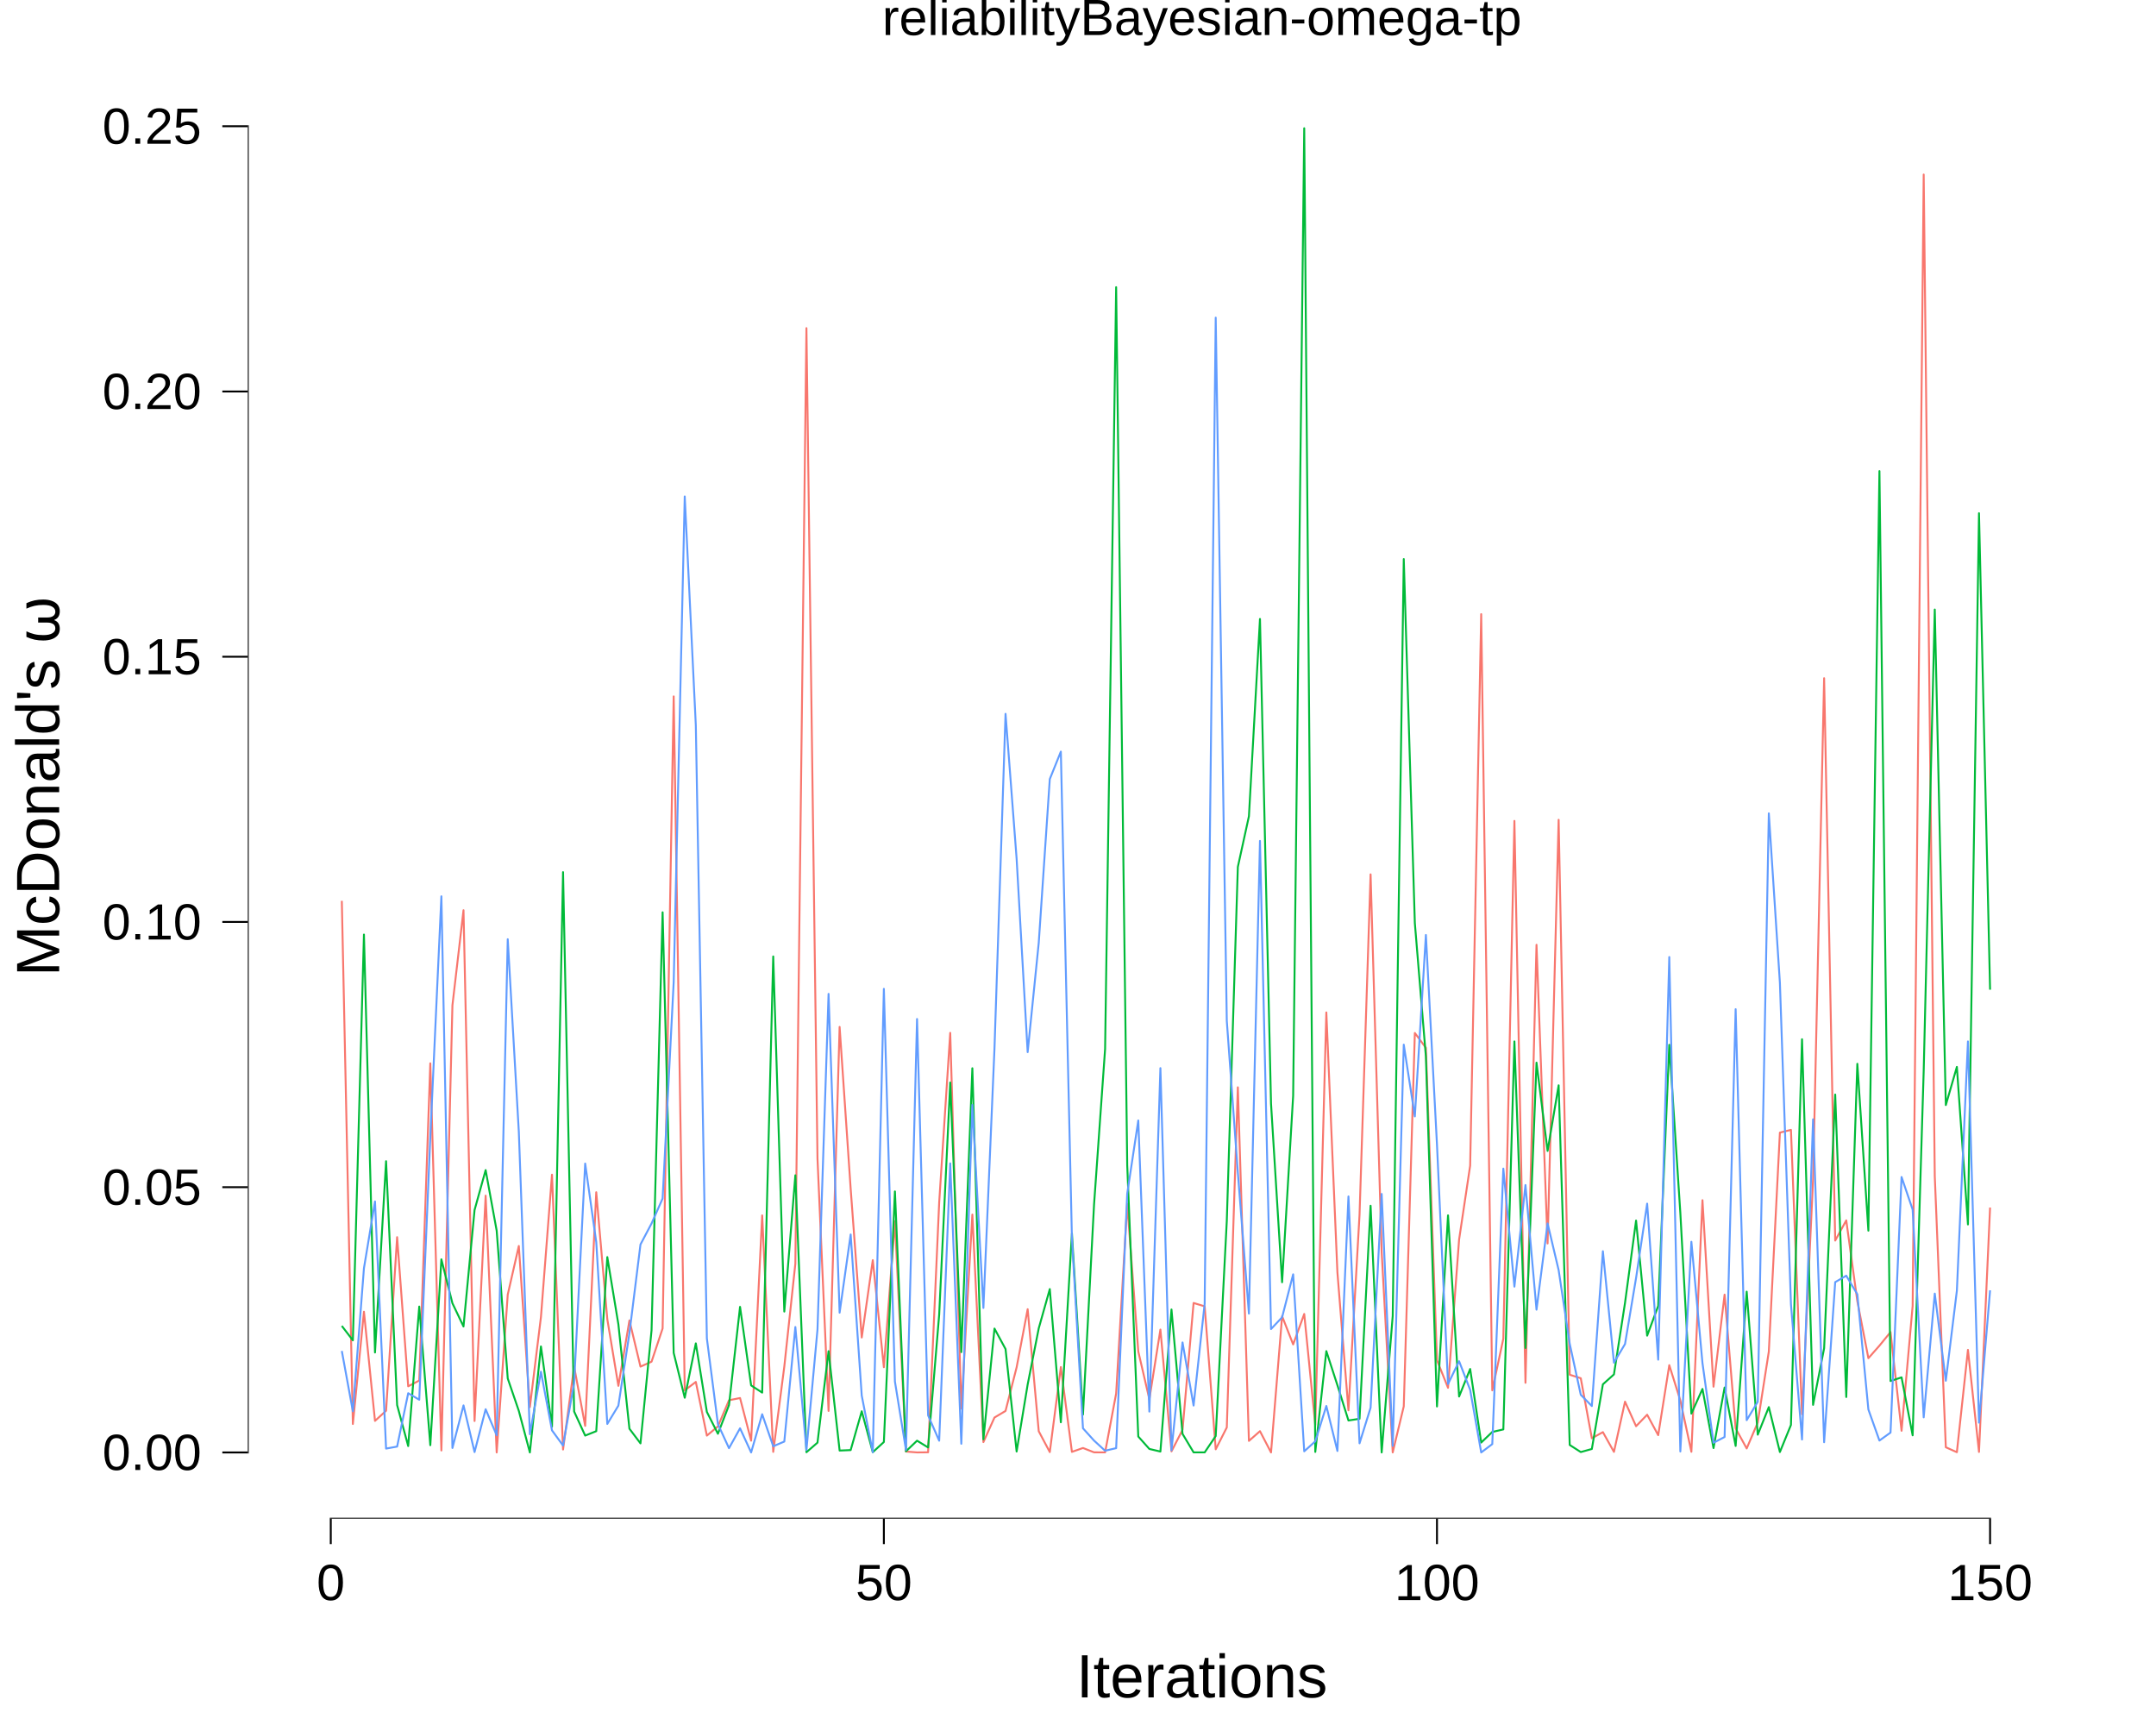
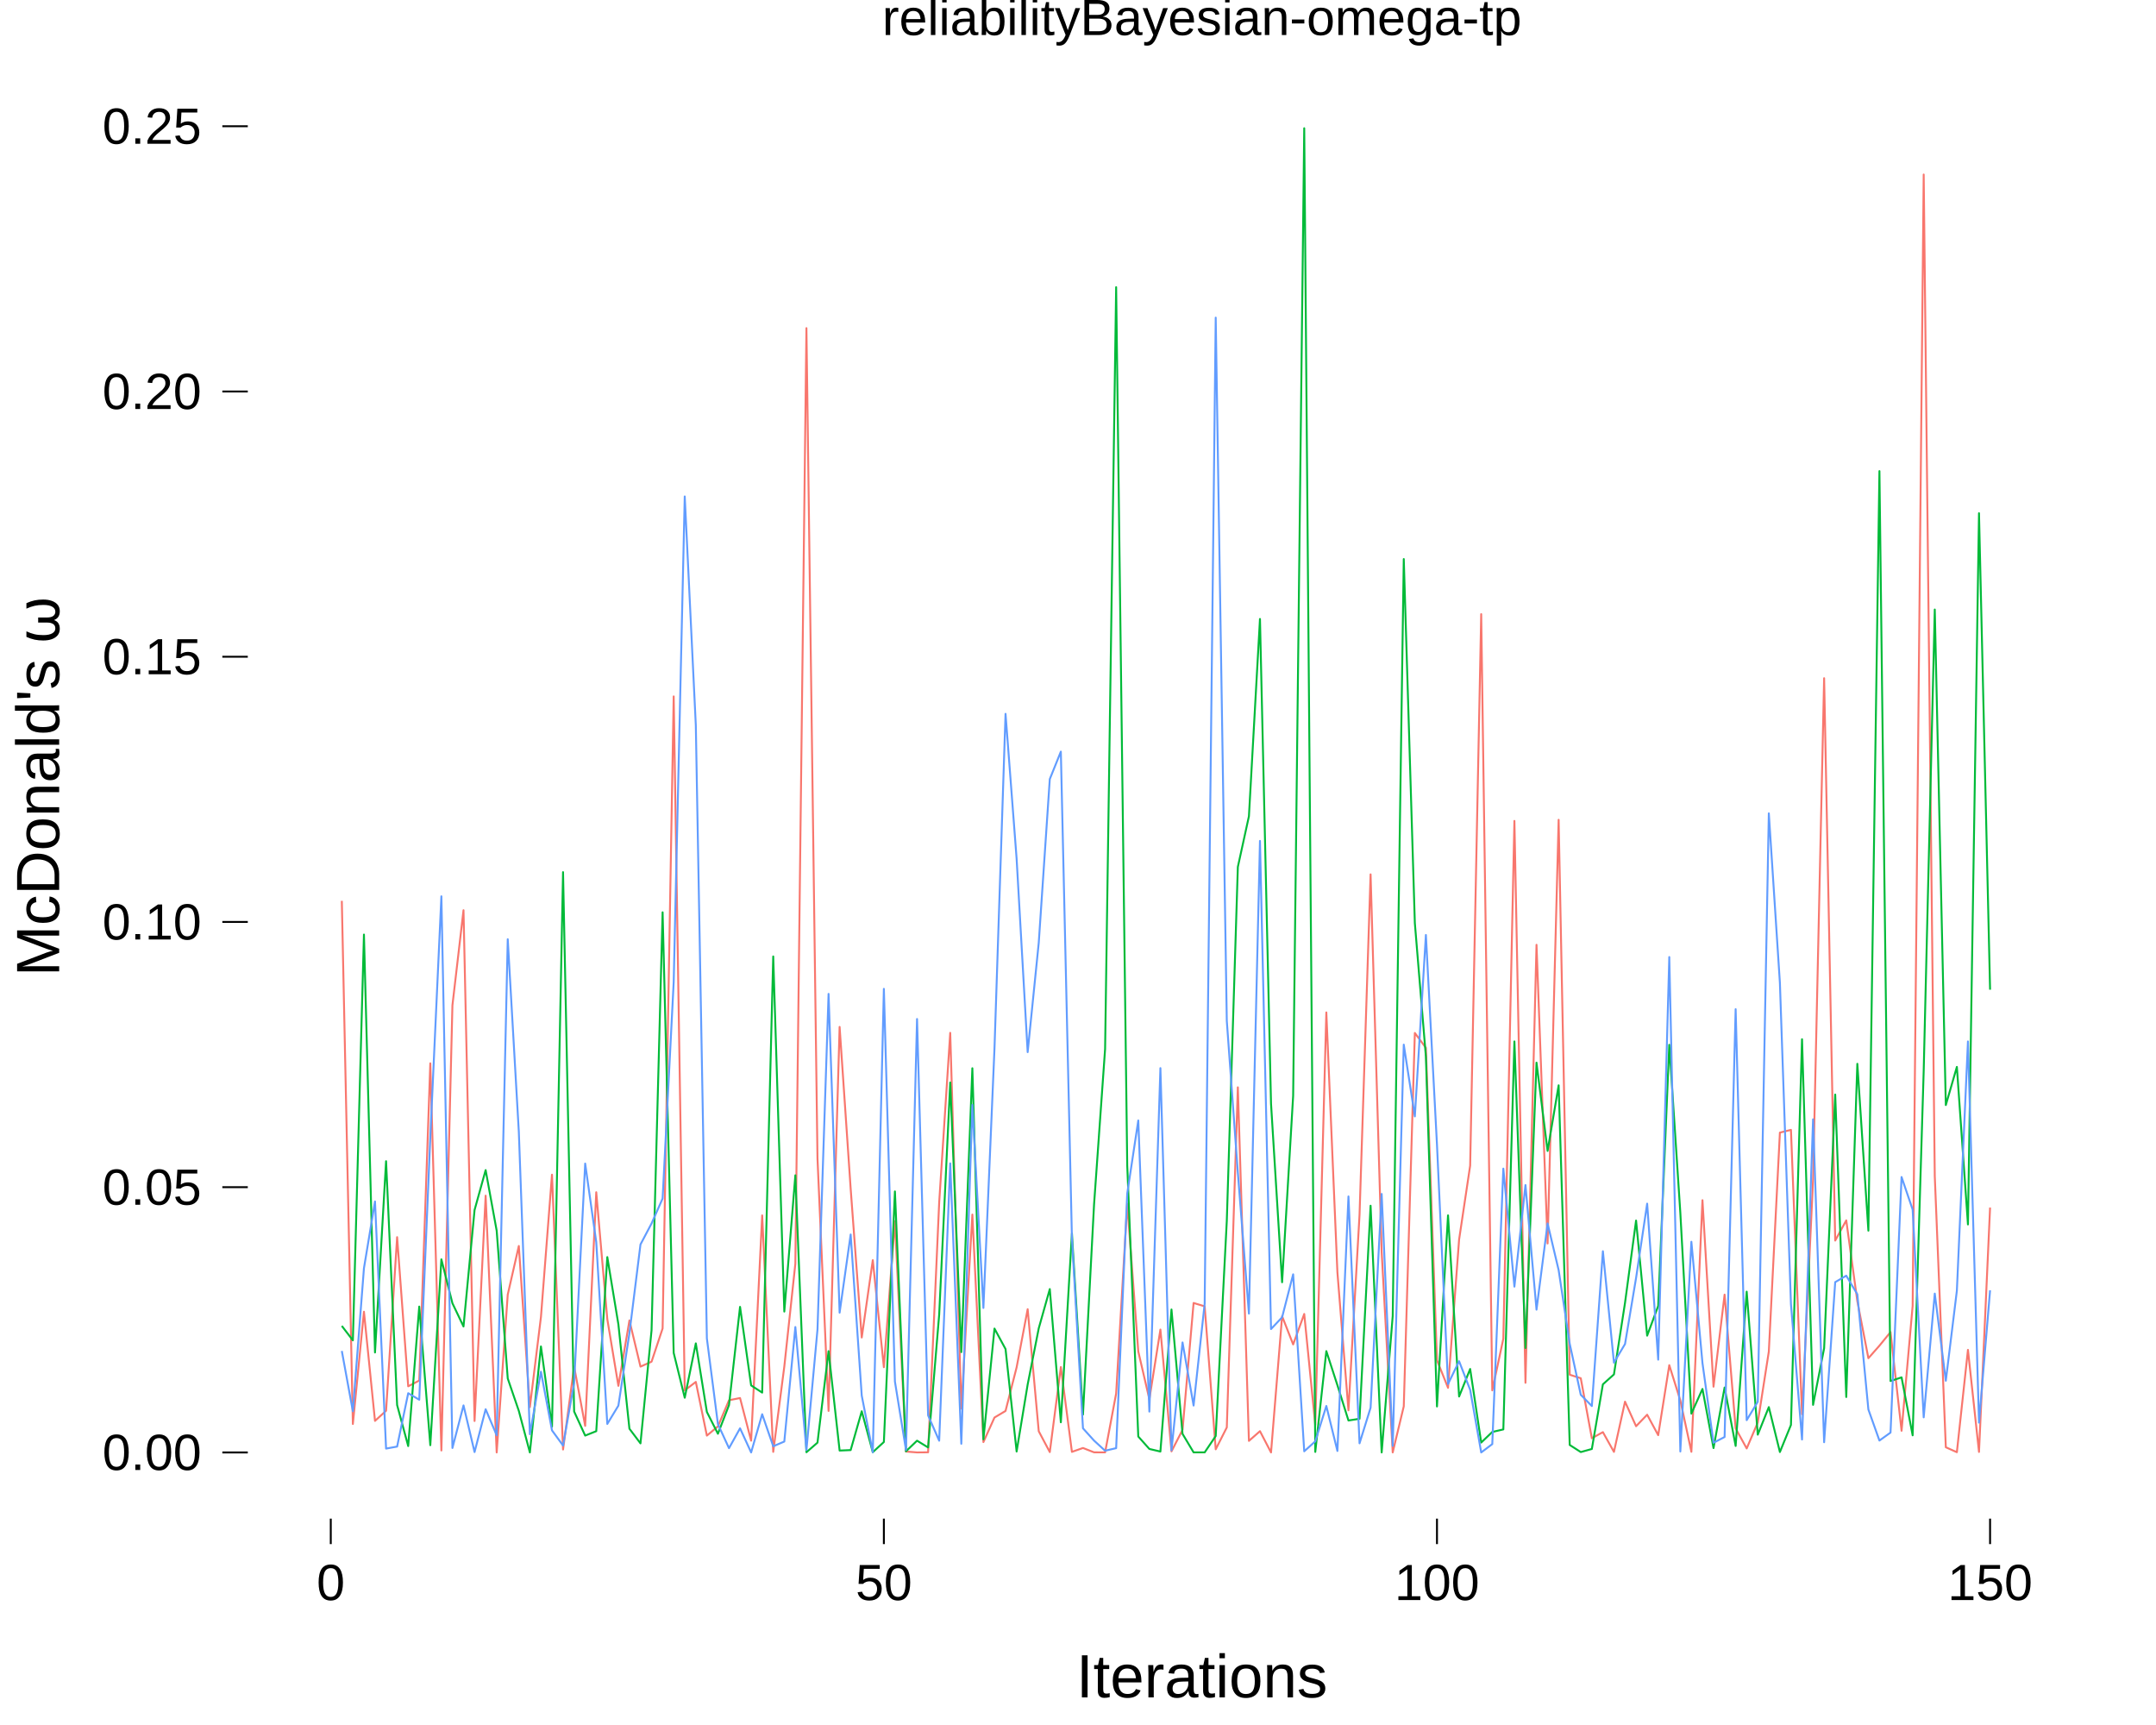
<svg xmlns="http://www.w3.org/2000/svg" viewBox="0 0 720.00 576.00">
  <defs>
    <style type="text/css">
    line, polyline, polygon, path, rect, circle {
      fill: none;
      stroke: #000000;
      stroke-linecap: round;
      stroke-linejoin: round;
      stroke-miterlimit: 10.00;
    }
  </style>
  </defs>
  <rect width="100%" height="100%" style="stroke: none; fill: #FFFFFF;" />
  <rect x="0.00" y="0.00" width="720.00" height="576.00" style="stroke-width: 10.67; stroke: none;" />
  <defs>
    <clipPath id="cpODIuNzV8NzIwLjAwfDUwNy4xMHwyMC43MQ==">
      <rect x="82.75" y="20.71" width="637.25" height="486.38" />
    </clipPath>
  </defs>
  <rect x="82.75" y="20.71" width="637.25" height="486.38" style="stroke-width: 10.67; stroke: none;" clip-path="url(#cpODIuNzV8NzIwLjAwfDUwNy4xMHwyMC43MQ==)" />
  <polyline points="114.15,300.80 117.84,475.49 121.54,438.00 125.23,474.45 128.93,471.07 132.62,413.10 136.32,462.90 140.01,460.98 143.70,355.06 147.40,484.33 151.09,335.69 154.79,303.93 158.48,474.49 162.18,399.25 165.87,484.99 169.56,432.29 173.26,416.05 176.95,469.86 180.65,439.75 184.34,392.24 188.03,484.01 191.73,456.32 195.42,476.11 199.12,398.10 202.81,440.49 206.51,462.75 210.20,440.91 213.89,456.33 217.59,454.68 221.28,443.59 224.98,232.54 228.67,464.27 232.37,461.44 236.06,479.37 239.75,476.30 243.45,467.56 247.14,466.82 250.84,481.06 254.53,405.84 258.22,484.80 261.92,456.31 265.61,421.96 269.31,109.57 273.00,386.83 276.70,471.13 280.39,342.90 284.08,396.92 287.78,446.61 291.47,420.78 295.17,456.53 298.86,407.74 302.55,484.69 306.25,484.98 309.94,484.94 313.64,401.55 317.33,344.88 321.03,470.37 324.72,405.56 328.41,481.53 332.11,473.33 335.80,471.13 339.50,456.58 343.19,437.16 346.89,477.91 350.58,484.87 354.27,456.48 357.97,484.80 361.66,483.50 365.36,484.95 369.05,484.97 372.74,465.31 376.44,401.96 380.13,451.26 383.83,467.21 387.52,443.96 391.22,484.63 394.91,477.45 398.60,435.08 402.30,436.20 405.99,483.94 409.69,476.64 413.38,363.07 417.08,481.13 420.77,477.89 424.46,484.99 428.16,439.49 431.85,448.92 435.55,438.75 439.24,475.81 442.93,338.06 446.63,424.82 450.32,470.92 454.02,405.61 457.71,291.96 461.41,418.04 465.10,484.98 468.79,469.60 472.49,344.93 476.18,349.89 479.88,454.20 483.57,463.40 487.27,413.89 490.96,389.22 494.65,205.07 498.35,464.26 502.04,447.00 505.74,274.11 509.43,461.73 513.12,315.48 516.82,415.21 520.51,273.74 524.21,459.04 527.90,460.21 531.60,480.25 535.29,478.21 538.98,484.80 542.68,468.03 546.37,476.23 550.07,472.39 553.76,479.22 557.46,455.85 561.15,467.63 564.84,484.77 568.54,400.76 572.23,463.03 575.93,432.29 579.62,476.95 583.31,483.66 587.01,474.99 590.70,451.31 594.40,378.19 598.09,377.28 601.79,472.22 605.48,393.88 609.17,226.46 612.87,414.24 616.56,407.50 620.26,434.47 623.95,453.52 627.64,449.34 631.34,444.81 635.03,477.75 638.73,436.03 642.42,58.28 646.12,392.74 649.81,483.26 653.50,484.91 657.20,450.73 660.89,484.82 664.59,403.22 " style="stroke-width: 0.64; stroke: #F8766D; stroke-linecap: butt;" clip-path="url(#cpODIuNzV8NzIwLjAwfDUwNy4xMHwyMC43MQ==)" />
  <polyline points="114.15,442.74 117.84,447.56 121.54,312.06 125.23,451.61 128.93,387.74 132.62,469.17 136.32,482.86 140.01,436.28 143.70,482.57 147.40,420.51 151.09,435.18 154.79,442.93 158.48,404.04 162.18,390.71 165.87,410.97 169.56,460.29 173.26,471.11 176.95,484.99 180.65,449.60 184.34,476.39 188.03,291.22 191.73,471.31 195.42,479.36 199.12,477.89 202.81,419.76 206.51,442.21 210.20,477.07 213.89,481.96 217.59,444.15 221.28,304.63 224.98,451.75 228.67,466.72 232.37,448.57 236.06,471.46 239.75,478.75 243.45,469.18 247.14,436.38 250.84,462.61 254.53,465.01 258.22,319.37 261.92,437.95 265.61,392.44 269.31,484.92 273.00,481.72 276.70,451.17 280.39,484.36 284.08,484.20 287.78,471.24 291.47,484.90 295.17,481.51 298.86,397.83 302.55,484.61 306.25,481.06 309.94,483.32 313.64,438.97 317.33,361.47 321.03,451.49 324.72,356.70 328.41,480.61 332.11,443.63 335.80,450.46 339.50,484.68 343.19,462.30 346.89,443.54 350.58,430.44 354.27,474.92 357.97,411.87 361.66,472.34 365.36,402.23 369.05,350.28 372.74,95.89 376.44,389.10 380.13,479.67 383.83,483.82 387.52,484.69 391.22,437.26 394.91,478.79 398.60,484.96 402.30,484.97 405.99,479.51 409.69,407.68 413.38,289.49 417.08,272.56 420.77,206.68 424.46,368.53 428.16,428.16 431.85,365.91 435.55,42.82 439.24,484.81 442.93,451.16 446.63,462.54 450.32,474.32 454.02,473.75 457.71,402.60 461.41,484.99 465.10,439.41 468.79,186.67 472.49,308.24 476.18,352.83 479.88,469.64 483.57,405.83 487.27,466.31 490.96,457.12 494.65,481.69 498.35,478.15 502.04,477.30 505.74,347.75 509.43,450.10 513.12,354.83 516.82,384.31 520.51,362.40 524.21,482.49 527.90,484.86 531.60,483.83 535.29,462.24 538.98,458.93 542.68,435.02 546.37,407.56 550.07,445.99 553.76,436.07 557.46,348.87 561.15,404.99 564.84,472.03 568.54,463.79 572.23,483.53 575.93,463.31 579.62,482.82 583.31,431.30 587.01,479.05 590.70,469.85 594.40,484.85 598.09,475.81 601.79,347.02 605.48,469.10 609.17,450.20 612.87,365.49 616.56,466.48 620.26,355.22 623.95,410.93 627.64,157.31 631.34,461.14 635.03,459.92 638.73,479.28 642.42,357.61 646.12,203.53 649.81,368.99 653.50,356.25 657.20,408.86 660.89,171.37 664.59,330.47 " style="stroke-width: 0.64; stroke: #00BA38; stroke-linecap: butt;" clip-path="url(#cpODIuNzV8NzIwLjAwfDUwNy4xMHwyMC43MQ==)" />
  <polyline points="114.15,451.10 117.84,471.24 121.54,423.48 125.23,401.19 128.93,483.70 132.62,483.03 136.32,465.21 140.01,467.39 143.70,379.65 147.40,299.29 151.09,483.50 154.79,469.28 158.48,484.86 162.18,470.56 165.87,479.25 169.56,313.62 173.26,377.88 176.95,478.91 180.65,458.04 184.34,477.62 188.03,482.68 191.73,461.79 195.42,388.53 199.12,414.77 202.81,475.47 206.51,469.36 210.20,445.17 213.89,415.54 217.59,408.53 221.28,400.20 224.98,327.94 228.67,165.77 232.37,242.21 236.06,446.91 239.75,475.52 243.45,483.57 247.14,476.93 250.84,484.99 254.53,472.23 258.22,482.93 261.92,481.35 265.61,443.11 269.31,484.19 273.00,443.96 276.70,331.87 280.39,438.32 284.08,412.21 287.78,466.01 291.47,484.92 295.17,330.19 298.86,461.31 302.55,484.13 306.25,340.26 309.94,472.61 313.64,481.07 317.33,388.47 321.03,482.09 324.72,368.92 328.41,436.74 332.11,350.04 335.80,238.36 339.50,286.73 343.19,351.32 346.89,314.81 350.58,260.15 354.27,250.98 357.97,413.42 361.66,476.93 365.36,481.03 369.05,484.41 372.74,483.56 376.44,398.55 380.13,374.14 383.83,471.35 387.52,356.66 391.22,484.27 394.91,448.26 398.60,469.33 402.30,435.29 405.99,106.06 409.69,340.86 413.38,391.56 417.08,438.63 420.77,280.79 424.46,443.79 428.16,439.86 431.85,425.51 435.55,484.61 439.24,481.28 442.93,469.47 446.63,484.50 450.32,399.51 454.02,481.94 457.71,470.06 461.41,398.67 465.10,482.79 468.79,348.82 472.49,372.78 476.18,312.20 479.88,382.18 483.57,462.15 487.27,454.53 490.96,464.09 494.65,484.99 498.35,482.20 502.04,390.22 505.74,429.62 509.43,395.70 513.12,437.31 516.82,408.51 520.51,424.10 524.21,448.69 527.90,465.74 531.60,469.50 535.29,417.80 538.98,455.01 542.68,448.78 546.37,426.72 550.07,401.91 553.76,454.01 557.46,319.57 561.15,484.67 564.84,414.64 568.54,455.12 572.23,481.76 575.93,479.83 579.62,336.98 583.31,474.21 587.01,468.06 590.70,271.59 594.40,328.19 598.09,435.47 601.79,480.67 605.48,373.76 609.17,481.58 612.87,428.12 616.56,425.97 620.26,432.17 623.95,470.65 627.64,481.02 631.34,478.36 635.03,393.02 638.73,403.89 642.42,473.27 646.12,431.95 649.81,461.05 653.50,430.98 657.20,347.75 660.89,475.04 664.59,430.85 " style="stroke-width: 0.64; stroke: #619CFF; stroke-linecap: butt;" clip-path="url(#cpODIuNzV8NzIwLjAwfDUwNy4xMHwyMC43MQ==)" />
-   <line x1="110.14" y1="507.10" x2="664.91" y2="507.10" style="stroke-width: 0.64; stroke-linecap: butt;" clip-path="url(#cpODIuNzV8NzIwLjAwfDUwNy4xMHwyMC43MQ==)" />
-   <line x1="82.75" y1="485.31" x2="82.75" y2="41.83" style="stroke-width: 0.64; stroke-linecap: butt;" clip-path="url(#cpODIuNzV8NzIwLjAwfDUwNy4xMHwyMC43MQ==)" />
  <rect x="82.75" y="20.71" width="637.25" height="486.38" style="stroke-width: 0.00; stroke: none;" clip-path="url(#cpODIuNzV8NzIwLjAwfDUwNy4xMHwyMC43MQ==)" />
  <defs>
    <clipPath id="cpMC4wMHw3MjAuMDB8NTc2LjAwfDAuMDA=">
      <rect x="0.00" y="0.00" width="720.00" height="576.00" />
    </clipPath>
  </defs>
  <polyline points="82.75,507.10 82.75,20.71 " style="stroke-width: 0.00; stroke: none; stroke-linecap: butt;" clip-path="url(#cpMC4wMHw3MjAuMDB8NTc2LjAwfDAuMDA=)" />
  <g clip-path="url(#cpMC4wMHw3MjAuMDB8NTc2LjAwfDAuMDA=)">
    <text x="34.19" y="490.84" style="font-size: 17.00px; font-family: Liberation Sans;" textLength="33.08px" lengthAdjust="spacingAndGlyphs">0.00</text>
  </g>
  <g clip-path="url(#cpMC4wMHw3MjAuMDB8NTc2LjAwfDAuMDA=)">
    <text x="34.19" y="402.27" style="font-size: 17.00px; font-family: Liberation Sans;" textLength="33.08px" lengthAdjust="spacingAndGlyphs">0.05</text>
  </g>
  <g clip-path="url(#cpMC4wMHw3MjAuMDB8NTc2LjAwfDAuMDA=)">
    <text x="34.19" y="313.71" style="font-size: 17.00px; font-family: Liberation Sans;" textLength="33.08px" lengthAdjust="spacingAndGlyphs">0.10</text>
  </g>
  <g clip-path="url(#cpMC4wMHw3MjAuMDB8NTc2LjAwfDAuMDA=)">
    <text x="34.19" y="225.14" style="font-size: 17.00px; font-family: Liberation Sans;" textLength="33.08px" lengthAdjust="spacingAndGlyphs">0.15</text>
  </g>
  <g clip-path="url(#cpMC4wMHw3MjAuMDB8NTc2LjAwfDAuMDA=)">
    <text x="34.19" y="136.57" style="font-size: 17.00px; font-family: Liberation Sans;" textLength="33.08px" lengthAdjust="spacingAndGlyphs">0.20</text>
  </g>
  <g clip-path="url(#cpMC4wMHw3MjAuMDB8NTc2LjAwfDAuMDA=)">
    <text x="34.19" y="48.00" style="font-size: 17.00px; font-family: Liberation Sans;" textLength="33.08px" lengthAdjust="spacingAndGlyphs">0.25</text>
  </g>
  <polyline points="74.25,484.99 82.75,484.99 " style="stroke-width: 0.64; stroke-linecap: butt;" clip-path="url(#cpMC4wMHw3MjAuMDB8NTc2LjAwfDAuMDA=)" />
  <polyline points="74.25,396.42 82.75,396.42 " style="stroke-width: 0.64; stroke-linecap: butt;" clip-path="url(#cpMC4wMHw3MjAuMDB8NTc2LjAwfDAuMDA=)" />
  <polyline points="74.25,307.85 82.75,307.85 " style="stroke-width: 0.64; stroke-linecap: butt;" clip-path="url(#cpMC4wMHw3MjAuMDB8NTc2LjAwfDAuMDA=)" />
  <polyline points="74.25,219.29 82.75,219.29 " style="stroke-width: 0.64; stroke-linecap: butt;" clip-path="url(#cpMC4wMHw3MjAuMDB8NTc2LjAwfDAuMDA=)" />
  <polyline points="74.25,130.72 82.75,130.72 " style="stroke-width: 0.64; stroke-linecap: butt;" clip-path="url(#cpMC4wMHw3MjAuMDB8NTc2LjAwfDAuMDA=)" />
  <polyline points="74.25,42.15 82.75,42.15 " style="stroke-width: 0.64; stroke-linecap: butt;" clip-path="url(#cpMC4wMHw3MjAuMDB8NTc2LjAwfDAuMDA=)" />
  <polyline points="82.75,507.10 720.00,507.10 " style="stroke-width: 0.00; stroke: none; stroke-linecap: butt;" clip-path="url(#cpMC4wMHw3MjAuMDB8NTc2LjAwfDAuMDA=)" />
  <polyline points="110.46,515.60 110.46,507.10 " style="stroke-width: 0.64; stroke-linecap: butt;" clip-path="url(#cpMC4wMHw3MjAuMDB8NTc2LjAwfDAuMDA=)" />
  <polyline points="295.17,515.60 295.17,507.10 " style="stroke-width: 0.64; stroke-linecap: butt;" clip-path="url(#cpMC4wMHw3MjAuMDB8NTc2LjAwfDAuMDA=)" />
  <polyline points="479.88,515.60 479.88,507.10 " style="stroke-width: 0.64; stroke-linecap: butt;" clip-path="url(#cpMC4wMHw3MjAuMDB8NTc2LjAwfDAuMDA=)" />
  <polyline points="664.59,515.60 664.59,507.10 " style="stroke-width: 0.64; stroke-linecap: butt;" clip-path="url(#cpMC4wMHw3MjAuMDB8NTc2LjAwfDAuMDA=)" />
  <g clip-path="url(#cpMC4wMHw3MjAuMDB8NTc2LjAwfDAuMDA=)">
    <text x="105.73" y="534.28" style="font-size: 17.00px; font-family: Liberation Sans;" textLength="9.45px" lengthAdjust="spacingAndGlyphs">0</text>
  </g>
  <g clip-path="url(#cpMC4wMHw3MjAuMDB8NTc2LjAwfDAuMDA=)">
    <text x="285.71" y="534.28" style="font-size: 17.00px; font-family: Liberation Sans;" textLength="18.91px" lengthAdjust="spacingAndGlyphs">50</text>
  </g>
  <g clip-path="url(#cpMC4wMHw3MjAuMDB8NTc2LjAwfDAuMDA=)">
    <text x="465.70" y="534.28" style="font-size: 17.00px; font-family: Liberation Sans;" textLength="28.36px" lengthAdjust="spacingAndGlyphs">100</text>
  </g>
  <g clip-path="url(#cpMC4wMHw3MjAuMDB8NTc2LjAwfDAuMDA=)">
    <text x="650.41" y="534.28" style="font-size: 17.00px; font-family: Liberation Sans;" textLength="28.36px" lengthAdjust="spacingAndGlyphs">150</text>
  </g>
  <g clip-path="url(#cpMC4wMHw3MjAuMDB8NTc2LjAwfDAuMDA=)">
    <text x="359.41" y="566.78" style="font-size: 20.40px; font-family: Liberation Sans;" textLength="83.92px" lengthAdjust="spacingAndGlyphs">Iterations</text>
  </g>
  <g clip-path="url(#cpMC4wMHw3MjAuMDB8NTc2LjAwfDAuMDA=)">
    <text transform="translate(19.76,326.01) rotate(-90)" style="font-size: 20.40px; font-family: Liberation Sans;" textLength="105.91px" lengthAdjust="spacingAndGlyphs">McDonald's</text>
  </g>
  <g clip-path="url(#cpMC4wMHw3MjAuMDB8NTc2LjAwfDAuMDA=)">
    <text transform="translate(19.76,220.11) rotate(-90)" style="font-size: 20.40px; font-family: Symbola;" textLength="5.09px" lengthAdjust="spacingAndGlyphs"> </text>
  </g>
  <g clip-path="url(#cpMC4wMHw3MjAuMDB8NTc2LjAwfDAuMDA=)">
    <text transform="translate(19.76,215.01) rotate(-90)" style="font-size: 20.40px; font-family: Symbola;" textLength="13.22px" lengthAdjust="spacingAndGlyphs">ω</text>
  </g>
  <g clip-path="url(#cpMC4wMHw3MjAuMDB8NTc2LjAwfDAuMDA=)">
    <text x="294.61" y="11.70" style="font-size: 17.00px; font-family: Liberation Sans;" textLength="213.53px" lengthAdjust="spacingAndGlyphs">reliabilityBayesian-omega-tp</text>
  </g>
</svg>
